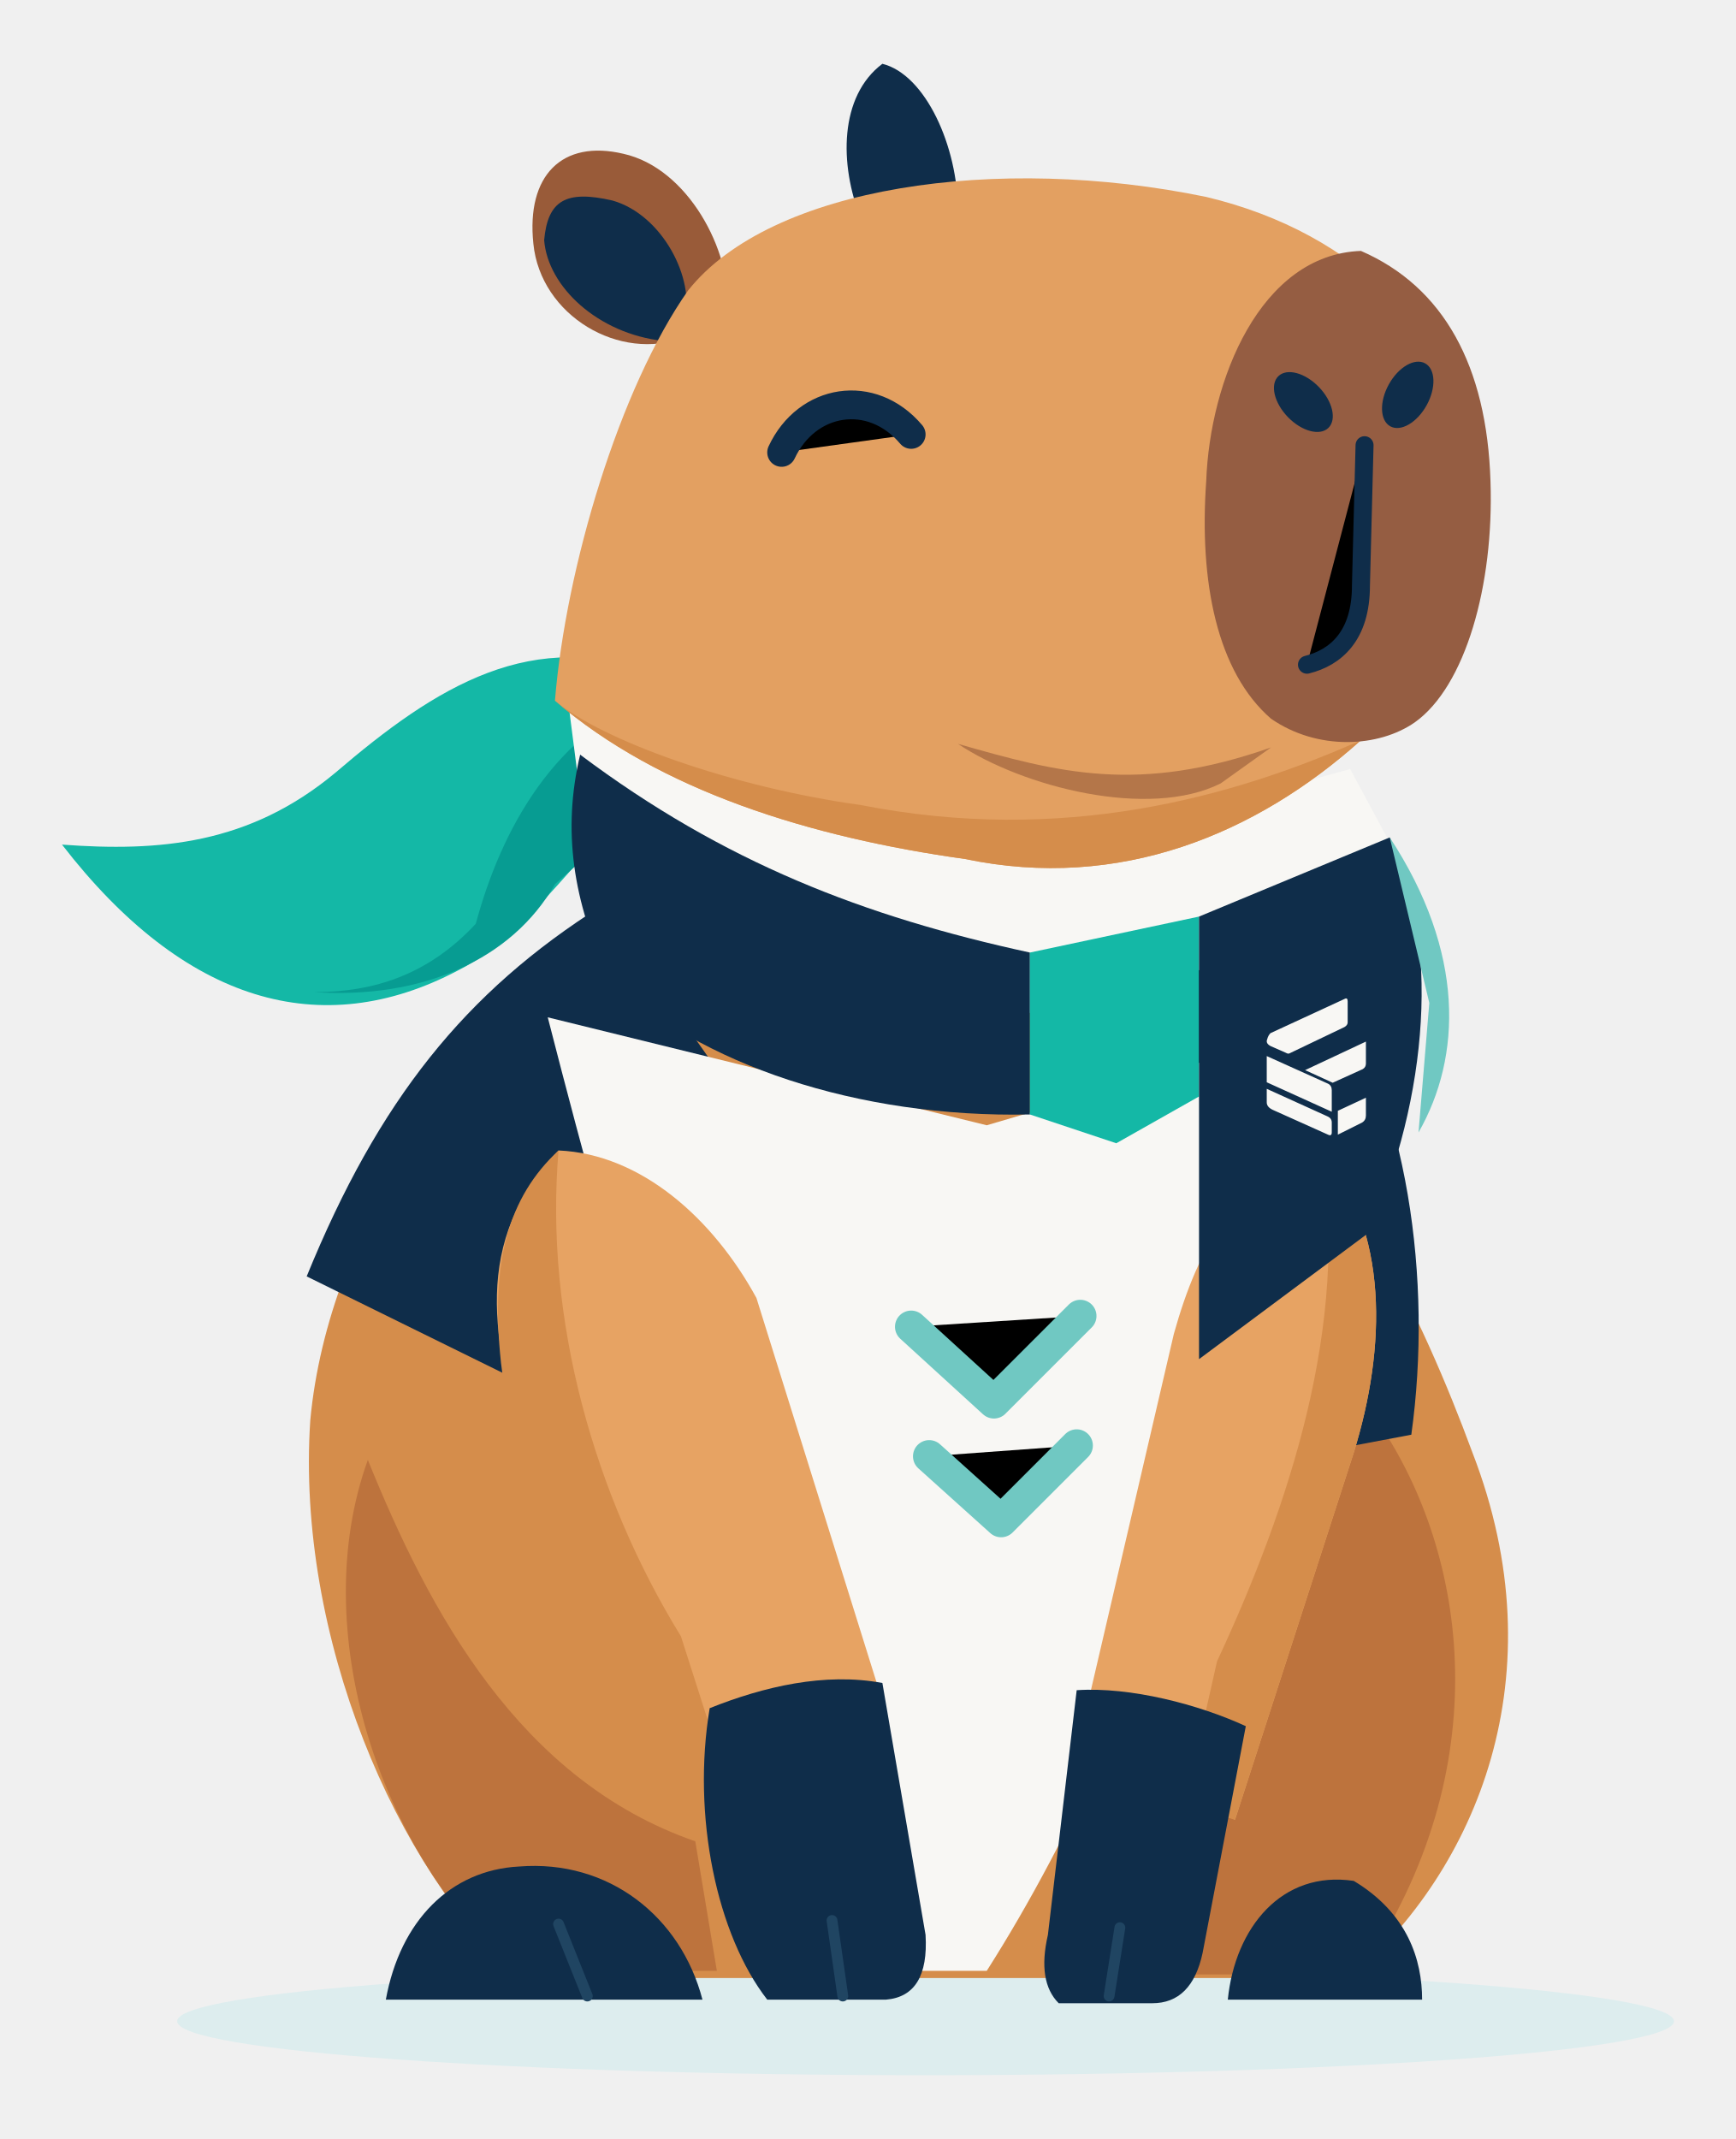
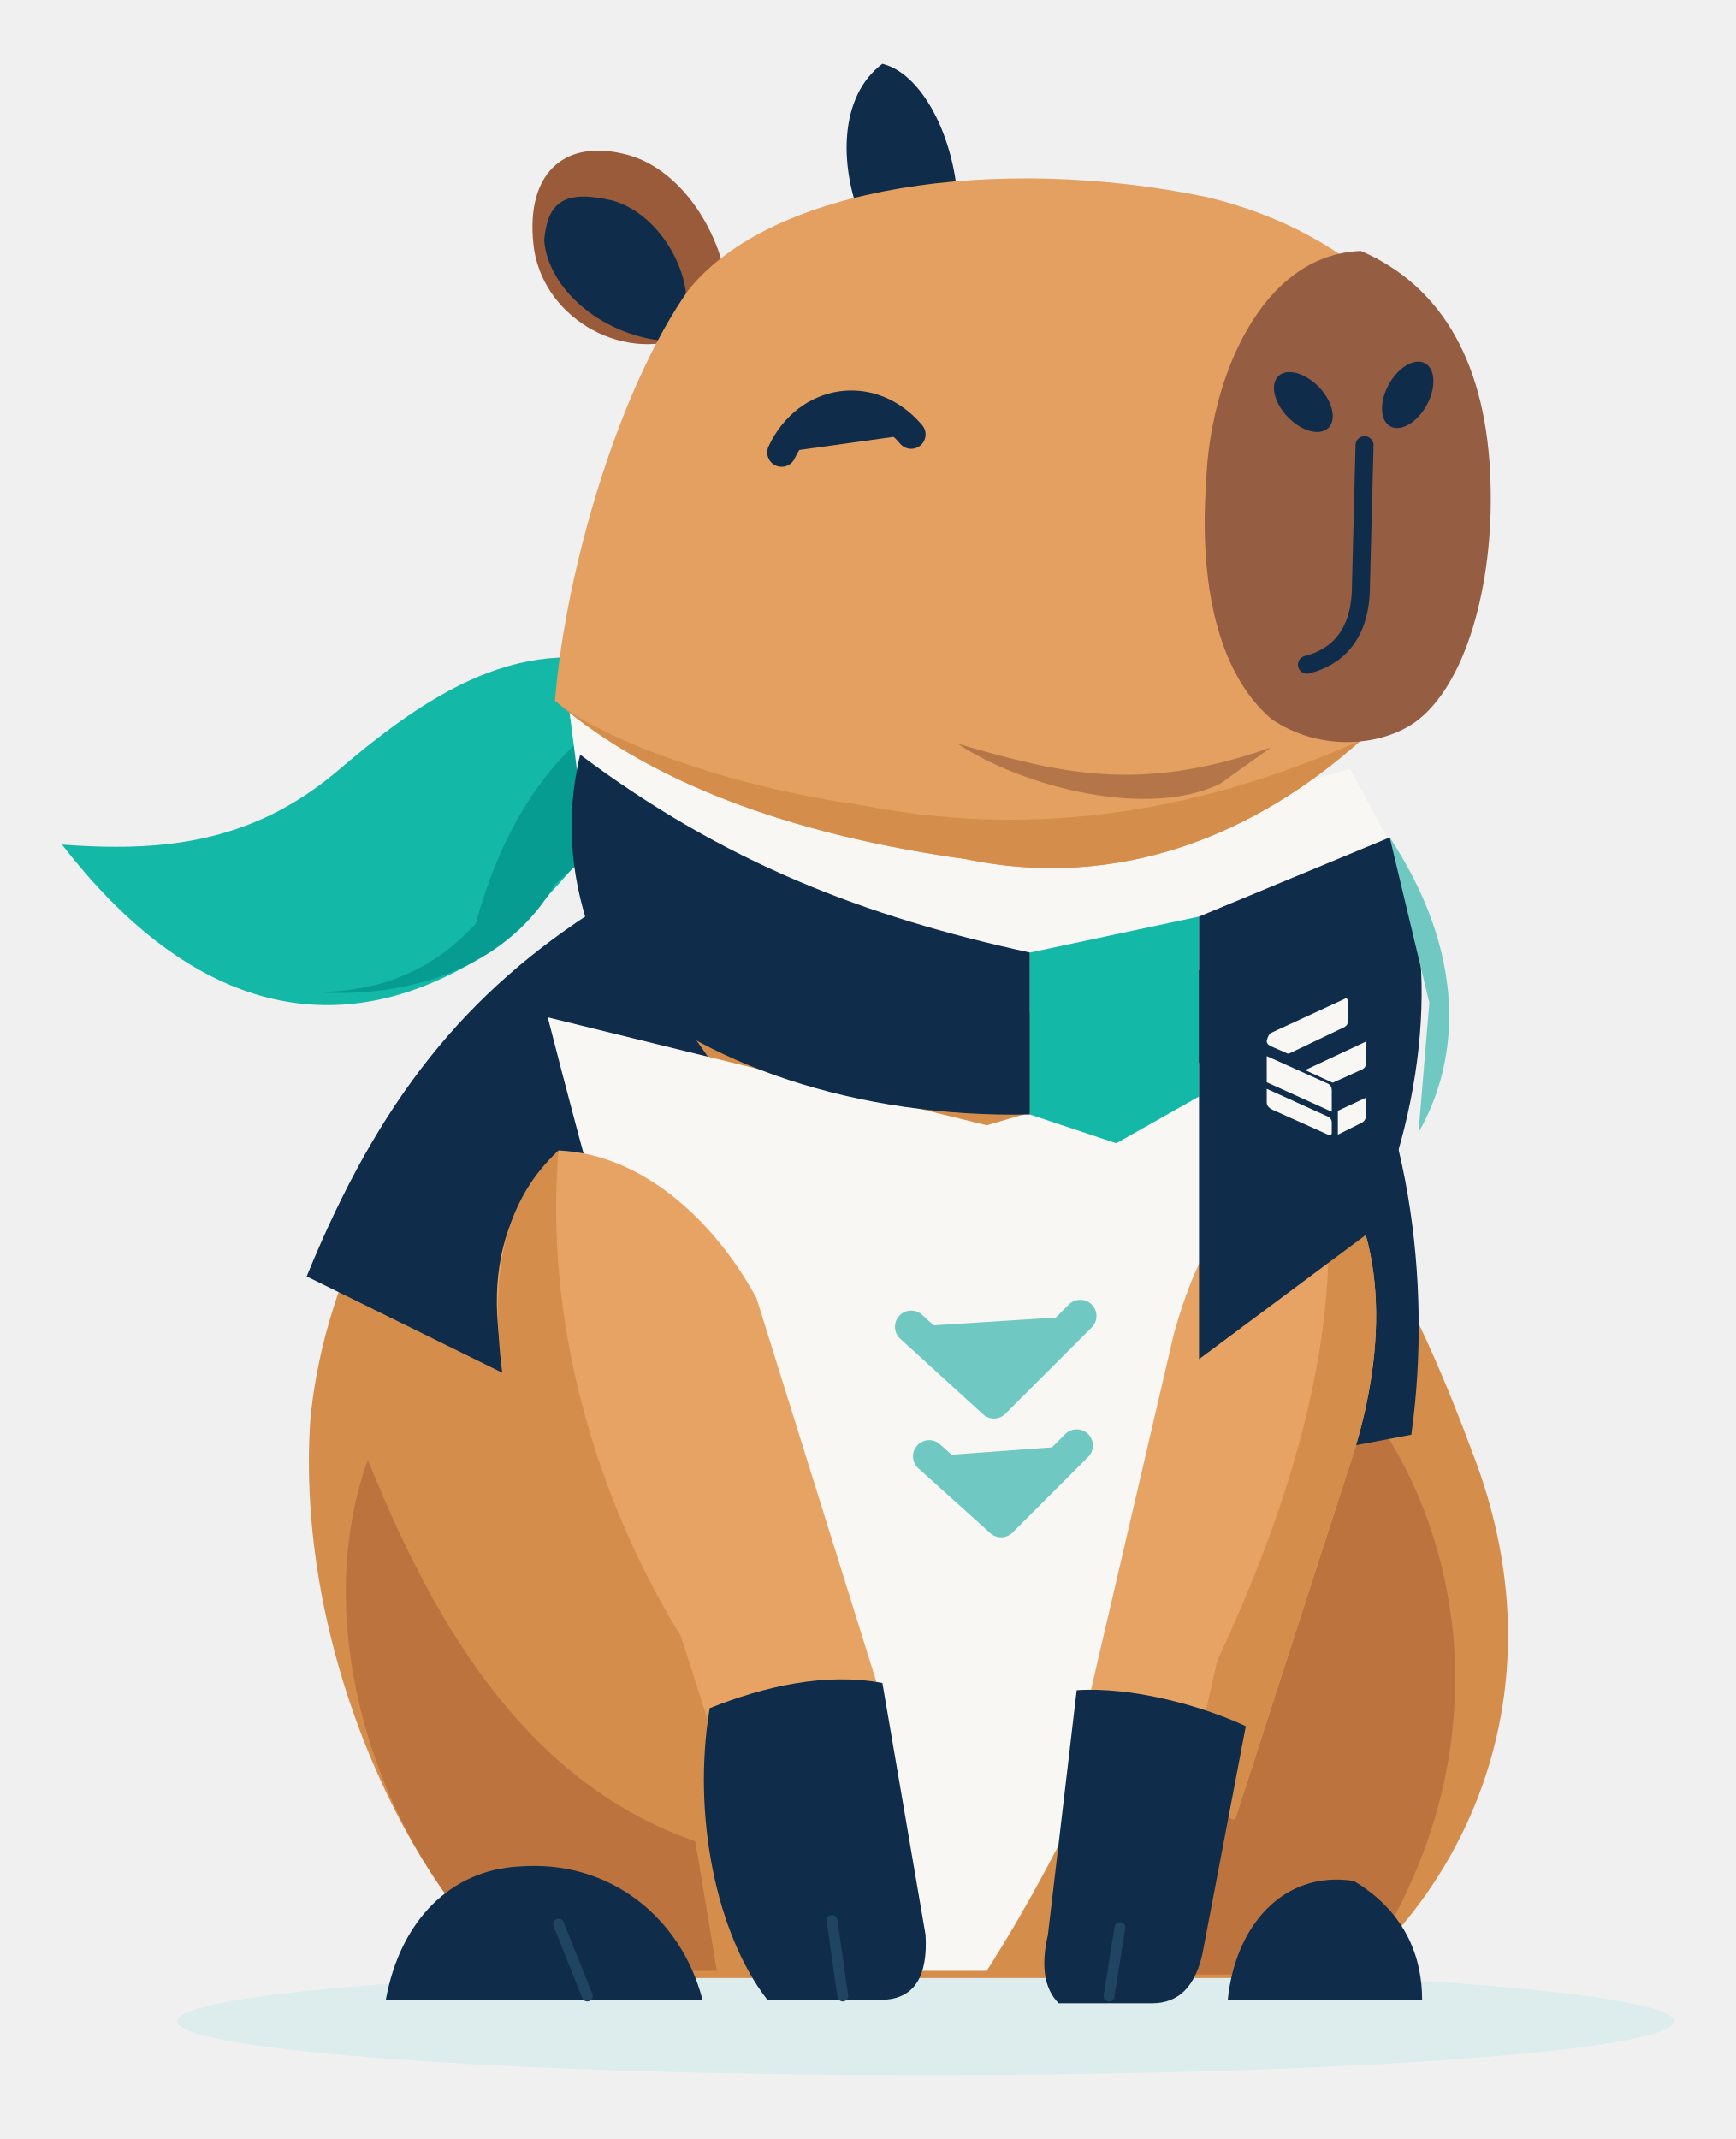
<svg xmlns="http://www.w3.org/2000/svg" width="112" height="138" viewBox="0 0 112 138" fill="none">
  <g clip-path="url(#clip0_3_121)">
    <path d="M108 130.402C108 132.325 86.382 133.884 59.714 133.884C33.047 133.884 11.429 132.325 11.429 130.402C11.429 128.479 33.047 126.92 59.714 126.92C86.382 126.92 108 128.479 108 130.402Z" fill-rule="evenodd" clip-rule="evenodd" fill="#DDEDEE" />
    <path d="M42.536 43.58C34.411 40.33 28.143 44.277 21.643 49.848C16.071 54.491 10.268 54.955 4 54.491C11.893 64.705 20.714 67.259 29.536 62.616C35.107 59.83 38.821 52.17 43.929 49.848L42.536 43.58Z" fill-rule="evenodd" clip-rule="evenodd" fill="#14B8A6" />
    <path d="M42.536 44.741C35.804 47.062 32.321 53.562 30.696 59.598C27.679 62.848 24.196 64.009 20.25 64.009C27.214 64.473 33.018 61.92 35.804 57.045L43.929 49.848L42.536 44.741Z" fill-rule="evenodd" clip-rule="evenodd" fill="#079C92" />
    <path d="M39.75 62.152C30 66.33 21.179 79.098 20.018 91.634C19.089 105.563 25.589 120.652 33.482 127.616H87.107C95.232 120.652 100.571 108.116 95 93.723C91.75 84.902 86.643 74.223 78.518 66.795L39.75 62.152Z" fill-rule="evenodd" clip-rule="evenodd" fill="#D58D4B" />
    <path d="M23.732 94.188C19.786 105.098 24.429 119.491 33.25 127.152H46.25L44.857 118.795C33.482 114.848 27.678 103.937 23.732 94.188Z" fill-rule="evenodd" clip-rule="evenodd" fill="#BD733D" />
    <path d="M87.804 90.241C94.071 98.134 96.857 111.598 89.429 124.598L84.321 127.384H74.339L75.5 117.634C81.536 109.741 85.25 100.92 87.804 90.241Z" fill-rule="evenodd" clip-rule="evenodd" fill="#BD733D" />
    <path d="M38.821 58.438C30 64.009 24.428 70.973 19.786 82.348L34.875 89.777L47.643 70.973L38.821 58.438Z" fill-rule="evenodd" clip-rule="evenodd" fill="#0F2D4A" />
    <path d="M72.714 61.688L85.714 63.312C90.821 70.973 92.446 82.58 91.053 92.562L78.75 94.884L70.393 78.402L72.714 61.688Z" fill-rule="evenodd" clip-rule="evenodd" fill="#0F2D4A" />
    <path d="M35.339 65.634L63.661 72.598L87.339 65.634C81.303 85.598 75.036 109.277 63.661 127.152H55.303C46.25 105.795 39.982 83.741 35.339 65.634Z" fill-rule="evenodd" clip-rule="evenodd" fill="#F8F7F4" />
    <path d="M36.036 74.223C41.375 74.455 46.018 78.634 48.803 83.741L56.928 109.741L46.482 118.563C42.536 112.295 36.964 102.777 34.178 94.188C31.625 86.527 30.464 80.027 36.036 74.223Z" fill-rule="evenodd" clip-rule="evenodd" fill="#E7A363" />
    <path d="M36.036 74.223C35.107 85.134 38.357 96.509 43.929 105.563L47.643 117.17L46.482 118.563C39.982 109.045 33.482 98.134 32.322 87.92C31.625 81.42 32.786 77.241 36.036 74.223Z" fill-rule="evenodd" clip-rule="evenodd" fill="#D58D4B" />
    <path d="M85.25 74.223C89.661 79.33 89.429 86.991 87.339 93.723L79.679 117.402L69.464 112.991L75.732 86.062C77.357 80.259 79.679 76.312 85.25 74.223Z" fill-rule="evenodd" clip-rule="evenodd" fill="#E7A363" />
    <path d="M85.25 74.223C87.107 85.366 83.161 97.205 78.518 107.187L76.428 116.473L79.678 117.402L87.339 93.723C89.428 86.991 89.661 79.33 85.25 74.223Z" fill-rule="evenodd" clip-rule="evenodd" fill="#D58D4B" />
    <path d="M45.786 110.205C49.268 108.813 53.214 107.884 56.929 108.58L59.714 124.83C59.869 127.461 59.018 128.854 57.161 129.009H49.5C46.25 124.83 44.625 117.17 45.786 110.205Z" fill-rule="evenodd" clip-rule="evenodd" fill="#0F2D4A" />
    <path d="M69.464 109.045C72.947 108.813 77.357 109.973 80.375 111.366L77.589 125.991C77.125 128.158 76.042 129.241 74.339 129.241H68.304C67.375 128.313 67.143 126.842 67.607 124.83L69.464 109.045Z" fill-rule="evenodd" clip-rule="evenodd" fill="#0F2D4A" />
    <path d="M33.482 120.42C29.071 120.652 25.822 123.902 24.893 129.009H45.321C43.929 123.67 39.286 119.955 33.482 120.42Z" fill-rule="evenodd" clip-rule="evenodd" fill="#0F2D4A" />
    <path d="M87.339 121.348C90.822 123.438 91.75 126.455 91.75 129.009H79.214C79.679 124.366 82.697 120.652 87.339 121.348Z" fill-rule="evenodd" clip-rule="evenodd" fill="#0F2D4A" />
-     <path d="M36.036 124.134L37.893 128.777ZM53.679 123.902L54.375 128.777ZM72.25 124.366L71.554 128.777Z" fill-rule="evenodd" clip-rule="evenodd" fill="black" />
+     <path d="M36.036 124.134L37.893 128.777ZM53.679 123.902L54.375 128.777ZM72.25 124.366L71.554 128.777Z" fill-rule="evenodd" clip-rule="evenodd" fill="#204562" />
    <path d="M36.036 124.134L37.893 128.777M53.679 123.902L54.375 128.777M72.25 124.366L71.554 128.777" stroke-width="0.696" stroke-linecap="round" stroke-linejoin="round" stroke="#204562" />
    <path d="M36.5 44.045C46.018 50.777 58.554 54.955 68.536 54.723L87.107 49.616L90.357 55.652C83.161 61.223 75.268 64.009 67.375 64.473C56.232 62.616 44.625 57.741 37.661 53.098L36.5 44.045Z" fill-rule="evenodd" clip-rule="evenodd" fill="#F8F7F4" />
    <path d="M37.429 48.688C46.714 55.652 55.768 59.134 66.447 61.455V71.902C55.304 72.134 45.089 68.652 39.286 63.08C36.964 58.205 36.268 53.562 37.429 48.688Z" fill-rule="evenodd" clip-rule="evenodd" fill="#0F2D4A" />
    <path d="M66.446 61.455L77.357 59.134V70.741L72.018 73.759L66.446 71.902V61.455Z" fill-rule="evenodd" clip-rule="evenodd" fill="#14B8A6" />
    <path d="M77.357 59.134L89.661 54.027C92.911 60.527 92.214 70.741 88.268 79.562L77.357 87.687V59.134Z" fill-rule="evenodd" clip-rule="evenodd" fill="#0F2D4A" />
    <path d="M89.661 54.027C94.536 61.455 94.304 68.188 91.518 73.062L92.214 64.705L89.661 54.027Z" fill-rule="evenodd" clip-rule="evenodd" fill="#70C8C2" />
    <path d="M81.967 66.655L86.736 64.452C86.876 64.372 86.947 64.422 86.947 64.603V65.961C86.947 66.082 86.876 66.183 86.736 66.263L83.205 67.953C83.144 67.993 83.064 67.983 82.963 67.923L81.998 67.5C81.756 67.38 81.676 67.229 81.756 67.048C81.796 66.887 81.867 66.756 81.967 66.655ZM81.726 68.134L85.679 69.915C85.84 69.995 85.921 70.136 85.921 70.337V71.725L81.726 69.824V68.134ZM84.201 69.04L88.124 67.199V68.617C88.124 68.778 88.053 68.899 87.913 68.979L85.981 69.854L84.201 69.04ZM81.726 70.247L85.649 72.027C85.83 72.108 85.921 72.238 85.921 72.419V73.053C85.921 73.234 85.84 73.285 85.679 73.204L82.118 71.605C81.857 71.484 81.726 71.323 81.726 71.122V70.247ZM86.313 71.665L88.124 70.82V71.967C88.124 72.168 88.043 72.319 87.882 72.419L86.313 73.204V71.665Z" fill-rule="evenodd" clip-rule="evenodd" fill="#F8F7F4" />
-     <path d="M58.786 85.598L64.125 90.473L69.697 84.902M59.947 93.955L64.589 98.134L69.464 93.259" fill-rule="evenodd" clip-rule="evenodd" fill="black" stroke-width="2.089" stroke-linecap="round" stroke-linejoin="round" stroke="#70C8C2" />
+     <path d="M58.786 85.598L64.125 90.473L69.697 84.902M59.947 93.955L64.589 98.134L69.464 93.259" fill-rule="evenodd" clip-rule="evenodd" fill="#70C8C2" stroke-width="2.089" stroke-linecap="round" stroke-linejoin="round" stroke="#70C8C2" />
    <path d="M55.536 14.098C54.143 10.616 54.143 6.205 56.929 4.116C59.714 4.813 61.804 9.455 61.804 13.634L55.536 14.098Z" fill-rule="evenodd" clip-rule="evenodd" fill="#0F2D4A" />
    <path d="M44.161 21.759C39.982 23.384 34.875 20.366 34.411 15.723C33.947 11.313 36.268 8.991 40.214 9.92C44.393 10.848 47.179 16.188 46.947 19.902L44.161 21.759Z" fill-rule="evenodd" clip-rule="evenodd" fill="#995B39" />
    <path d="M42.768 21.991C38.589 21.527 35.339 18.509 35.107 15.491C35.339 12.938 36.5 12.241 39.518 12.938C42.768 13.866 44.857 18.045 44.161 20.598L42.768 21.991Z" fill-rule="evenodd" clip-rule="evenodd" fill="#0F2D4A" />
    <path d="M35.803 45.206C36.5 36.616 39.982 25.009 44.393 18.741C49.732 12.009 64.357 9.92 77.821 12.705C87.571 15.027 94.303 21.759 95.232 30.813C96.161 38.473 93.607 44.509 87.803 47.759C81.071 53.795 72.25 57.509 62.268 55.42C52.286 54.027 42.536 51.009 35.803 45.206Z" fill-rule="evenodd" clip-rule="evenodd" fill="#E3A061" />
    <path d="M35.803 45.205C38.821 47.759 47.178 50.777 55.536 51.938C68.536 54.491 79.446 51.473 87.803 47.759C81.071 53.795 72.25 57.509 62.268 55.42C52.286 54.027 42.536 51.009 35.803 45.205Z" fill-rule="evenodd" clip-rule="evenodd" fill="#D58D4B" />
    <path d="M61.803 47.991C65.982 50.777 74.107 52.866 78.75 50.545L82 48.223C73.411 51.241 68.303 49.848 61.803 47.991Z" fill-rule="evenodd" clip-rule="evenodd" fill="#B47649" />
    <path d="M87.803 16.188C93.143 18.509 95.929 23.616 96.161 31.045C96.393 37.777 94.536 44.277 91.286 46.598C88.964 48.223 85.018 48.455 82 46.366C78.518 43.348 77.357 37.545 77.821 31.045C78.054 24.545 81.304 16.42 87.803 16.188Z" fill-rule="evenodd" clip-rule="evenodd" fill="#955D42" />
-     <path d="M50.428 29.188C52.053 25.705 56.232 25.009 58.786 28.027Z" fill-rule="evenodd" clip-rule="evenodd" fill="black" />
+     <path d="M50.428 29.188C52.053 25.705 56.232 25.009 58.786 28.027Z" fill-rule="evenodd" clip-rule="evenodd" fill="#0F2D4A" />
    <path d="M50.428 29.188C52.053 25.705 56.232 25.009 58.786 28.027" stroke-width="1.857" stroke-linecap="round" stroke-linejoin="round" stroke="#0F2D4A" />
    <path d="M85.091 24.97C85.982 25.892 86.255 27.073 85.702 27.608C85.149 28.142 83.978 27.827 83.087 26.905C82.197 25.983 81.923 24.802 82.477 24.268C83.03 23.733 84.201 24.048 85.091 24.97Z" fill-rule="evenodd" clip-rule="evenodd" fill="#0F2D4A" />
    <path d="M92.04 26.149C91.418 27.27 90.369 27.877 89.696 27.504C89.023 27.131 88.982 25.919 89.603 24.798C90.225 23.677 91.274 23.07 91.947 23.443C92.62 23.816 92.661 25.027 92.04 26.149Z" fill-rule="evenodd" clip-rule="evenodd" fill="#0F2D4A" />
-     <path d="M88.036 28.723L87.804 37.777C87.804 41.027 86.178 42.42 84.321 42.884" fill-rule="evenodd" clip-rule="evenodd" fill="black" stroke-width="1.161" stroke-linecap="round" stroke-linejoin="round" stroke="#0F2D4A" />
+     <path d="M88.036 28.723L87.804 37.777C87.804 41.027 86.178 42.42 84.321 42.884" fill-rule="evenodd" clip-rule="evenodd" fill="#955D42" stroke-width="1.161" stroke-linecap="round" stroke-linejoin="round" stroke="#0F2D4A" />
  </g>
  <defs>
    <clipPath id="clip0_3_121">
      <rect width="104" height="129.768" fill="white" transform="translate(4 4.11609)" />
    </clipPath>
  </defs>
</svg>
